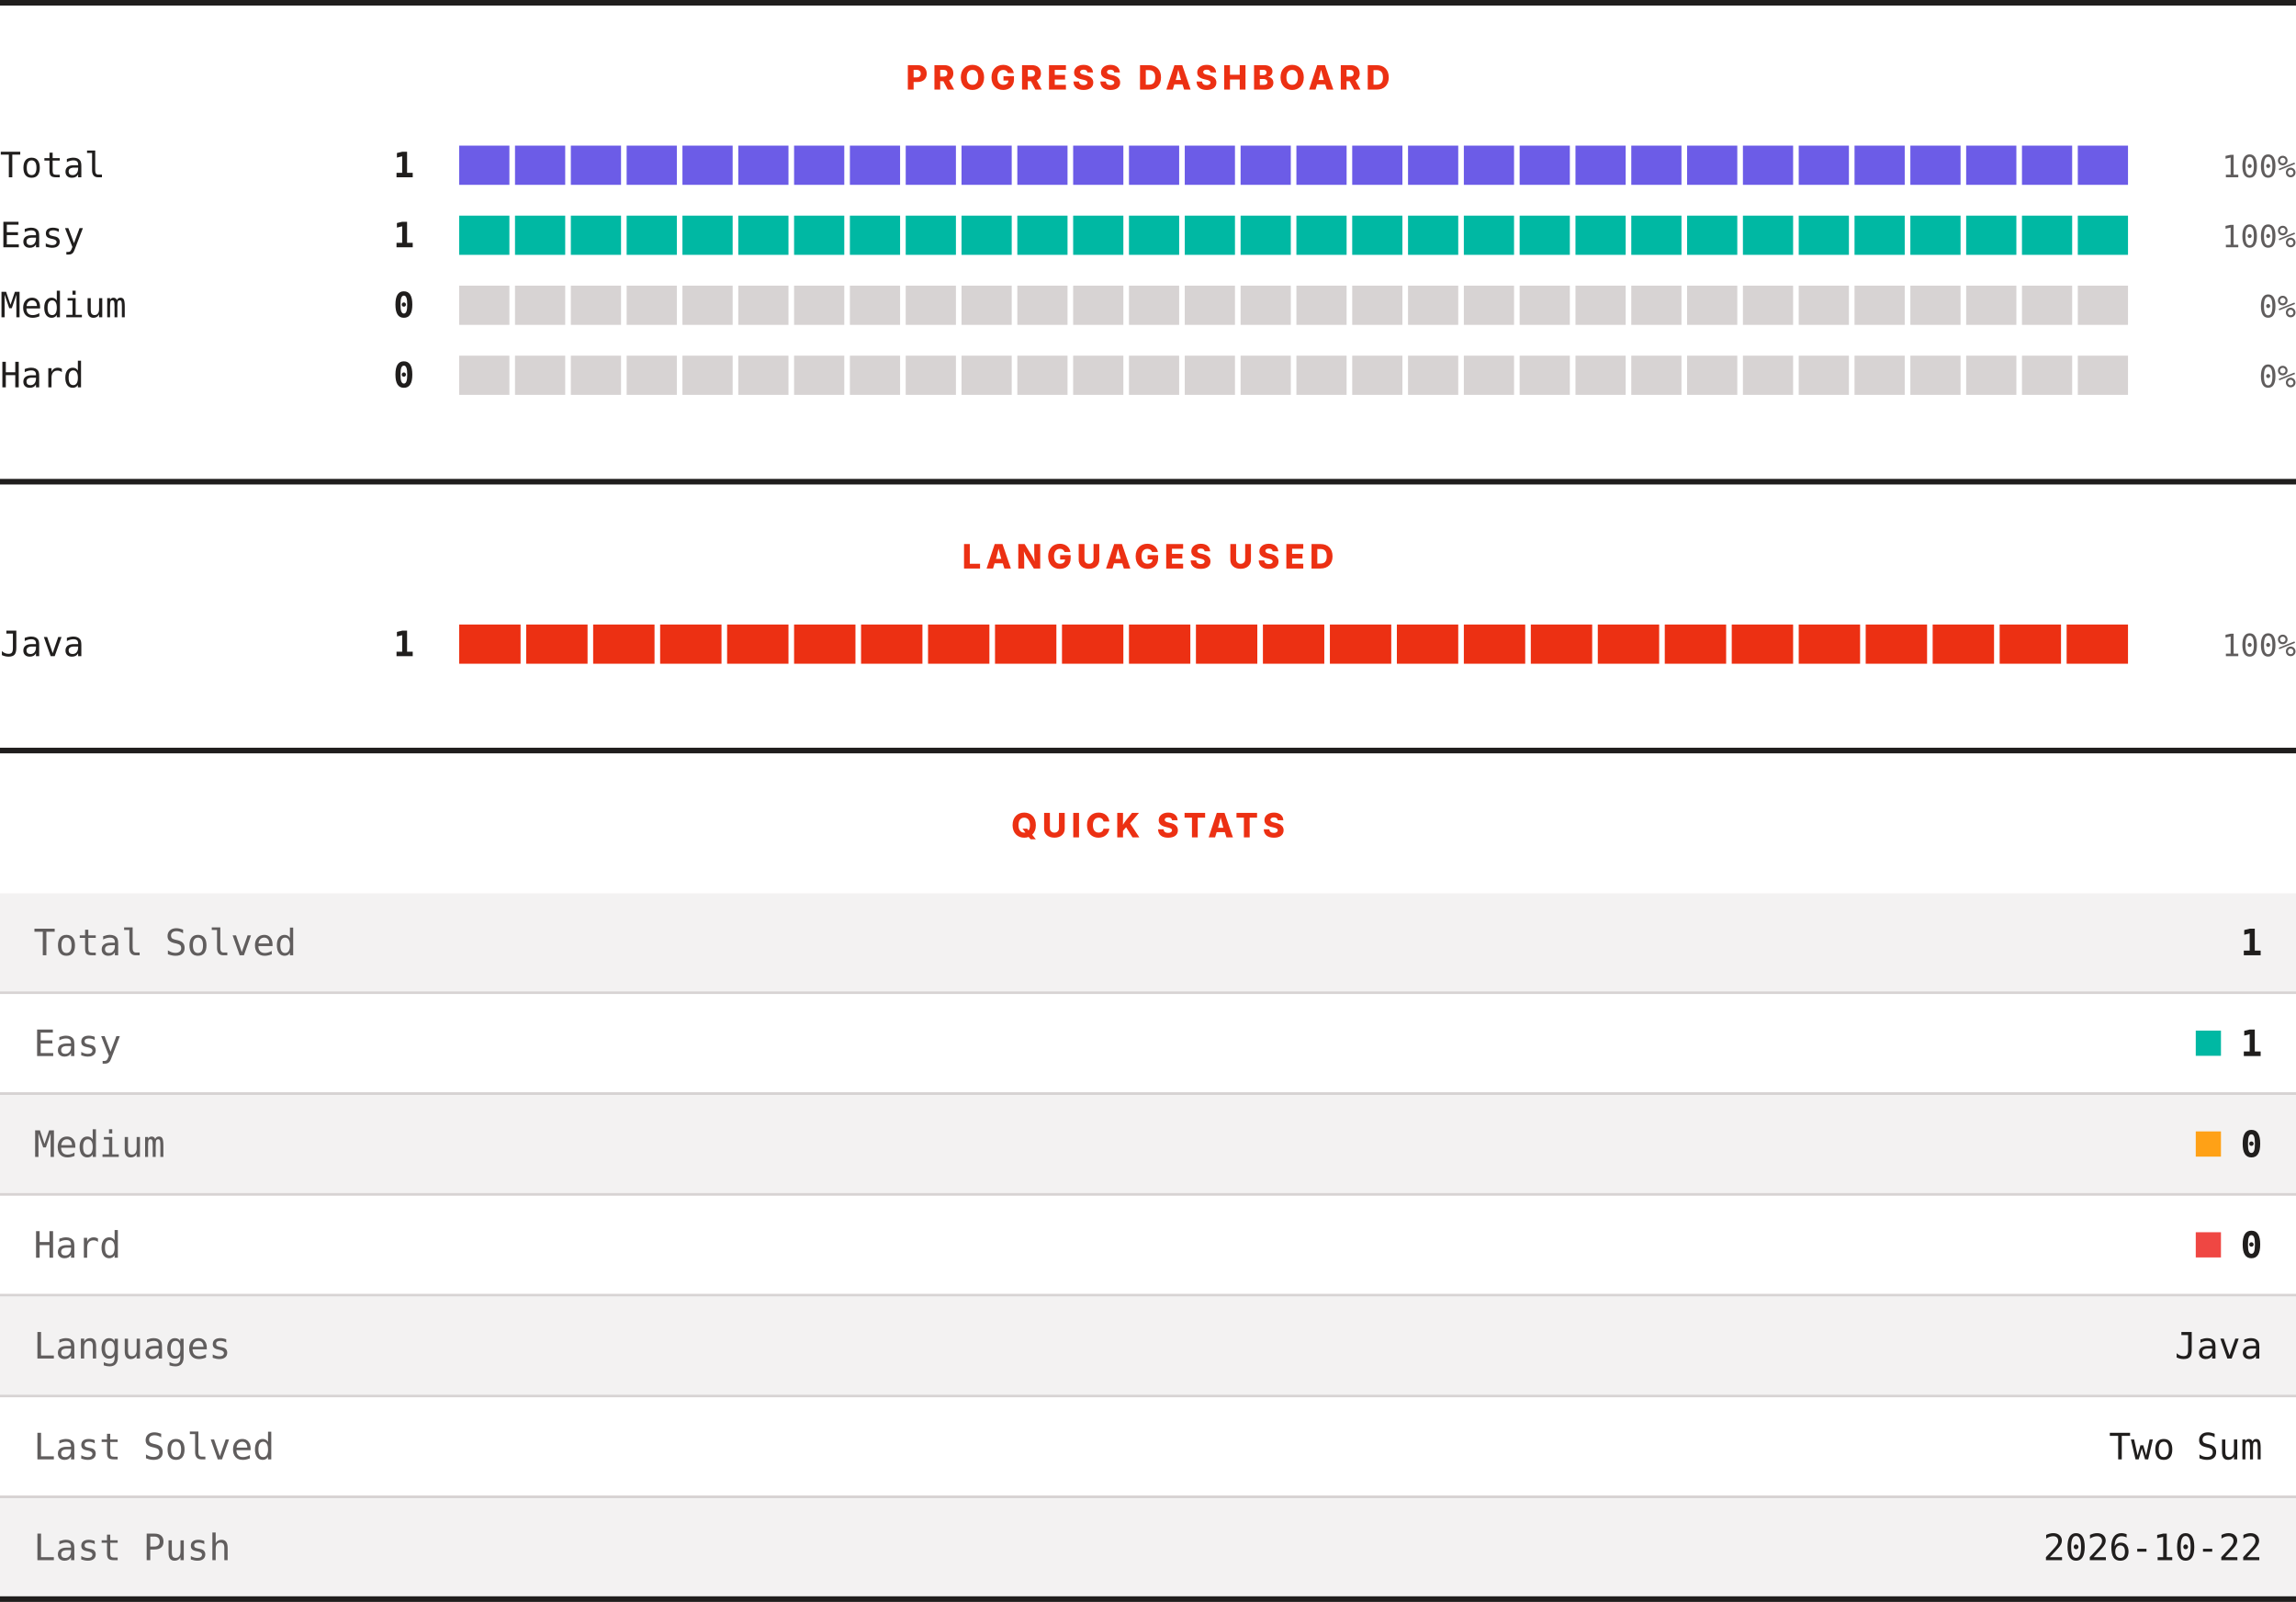
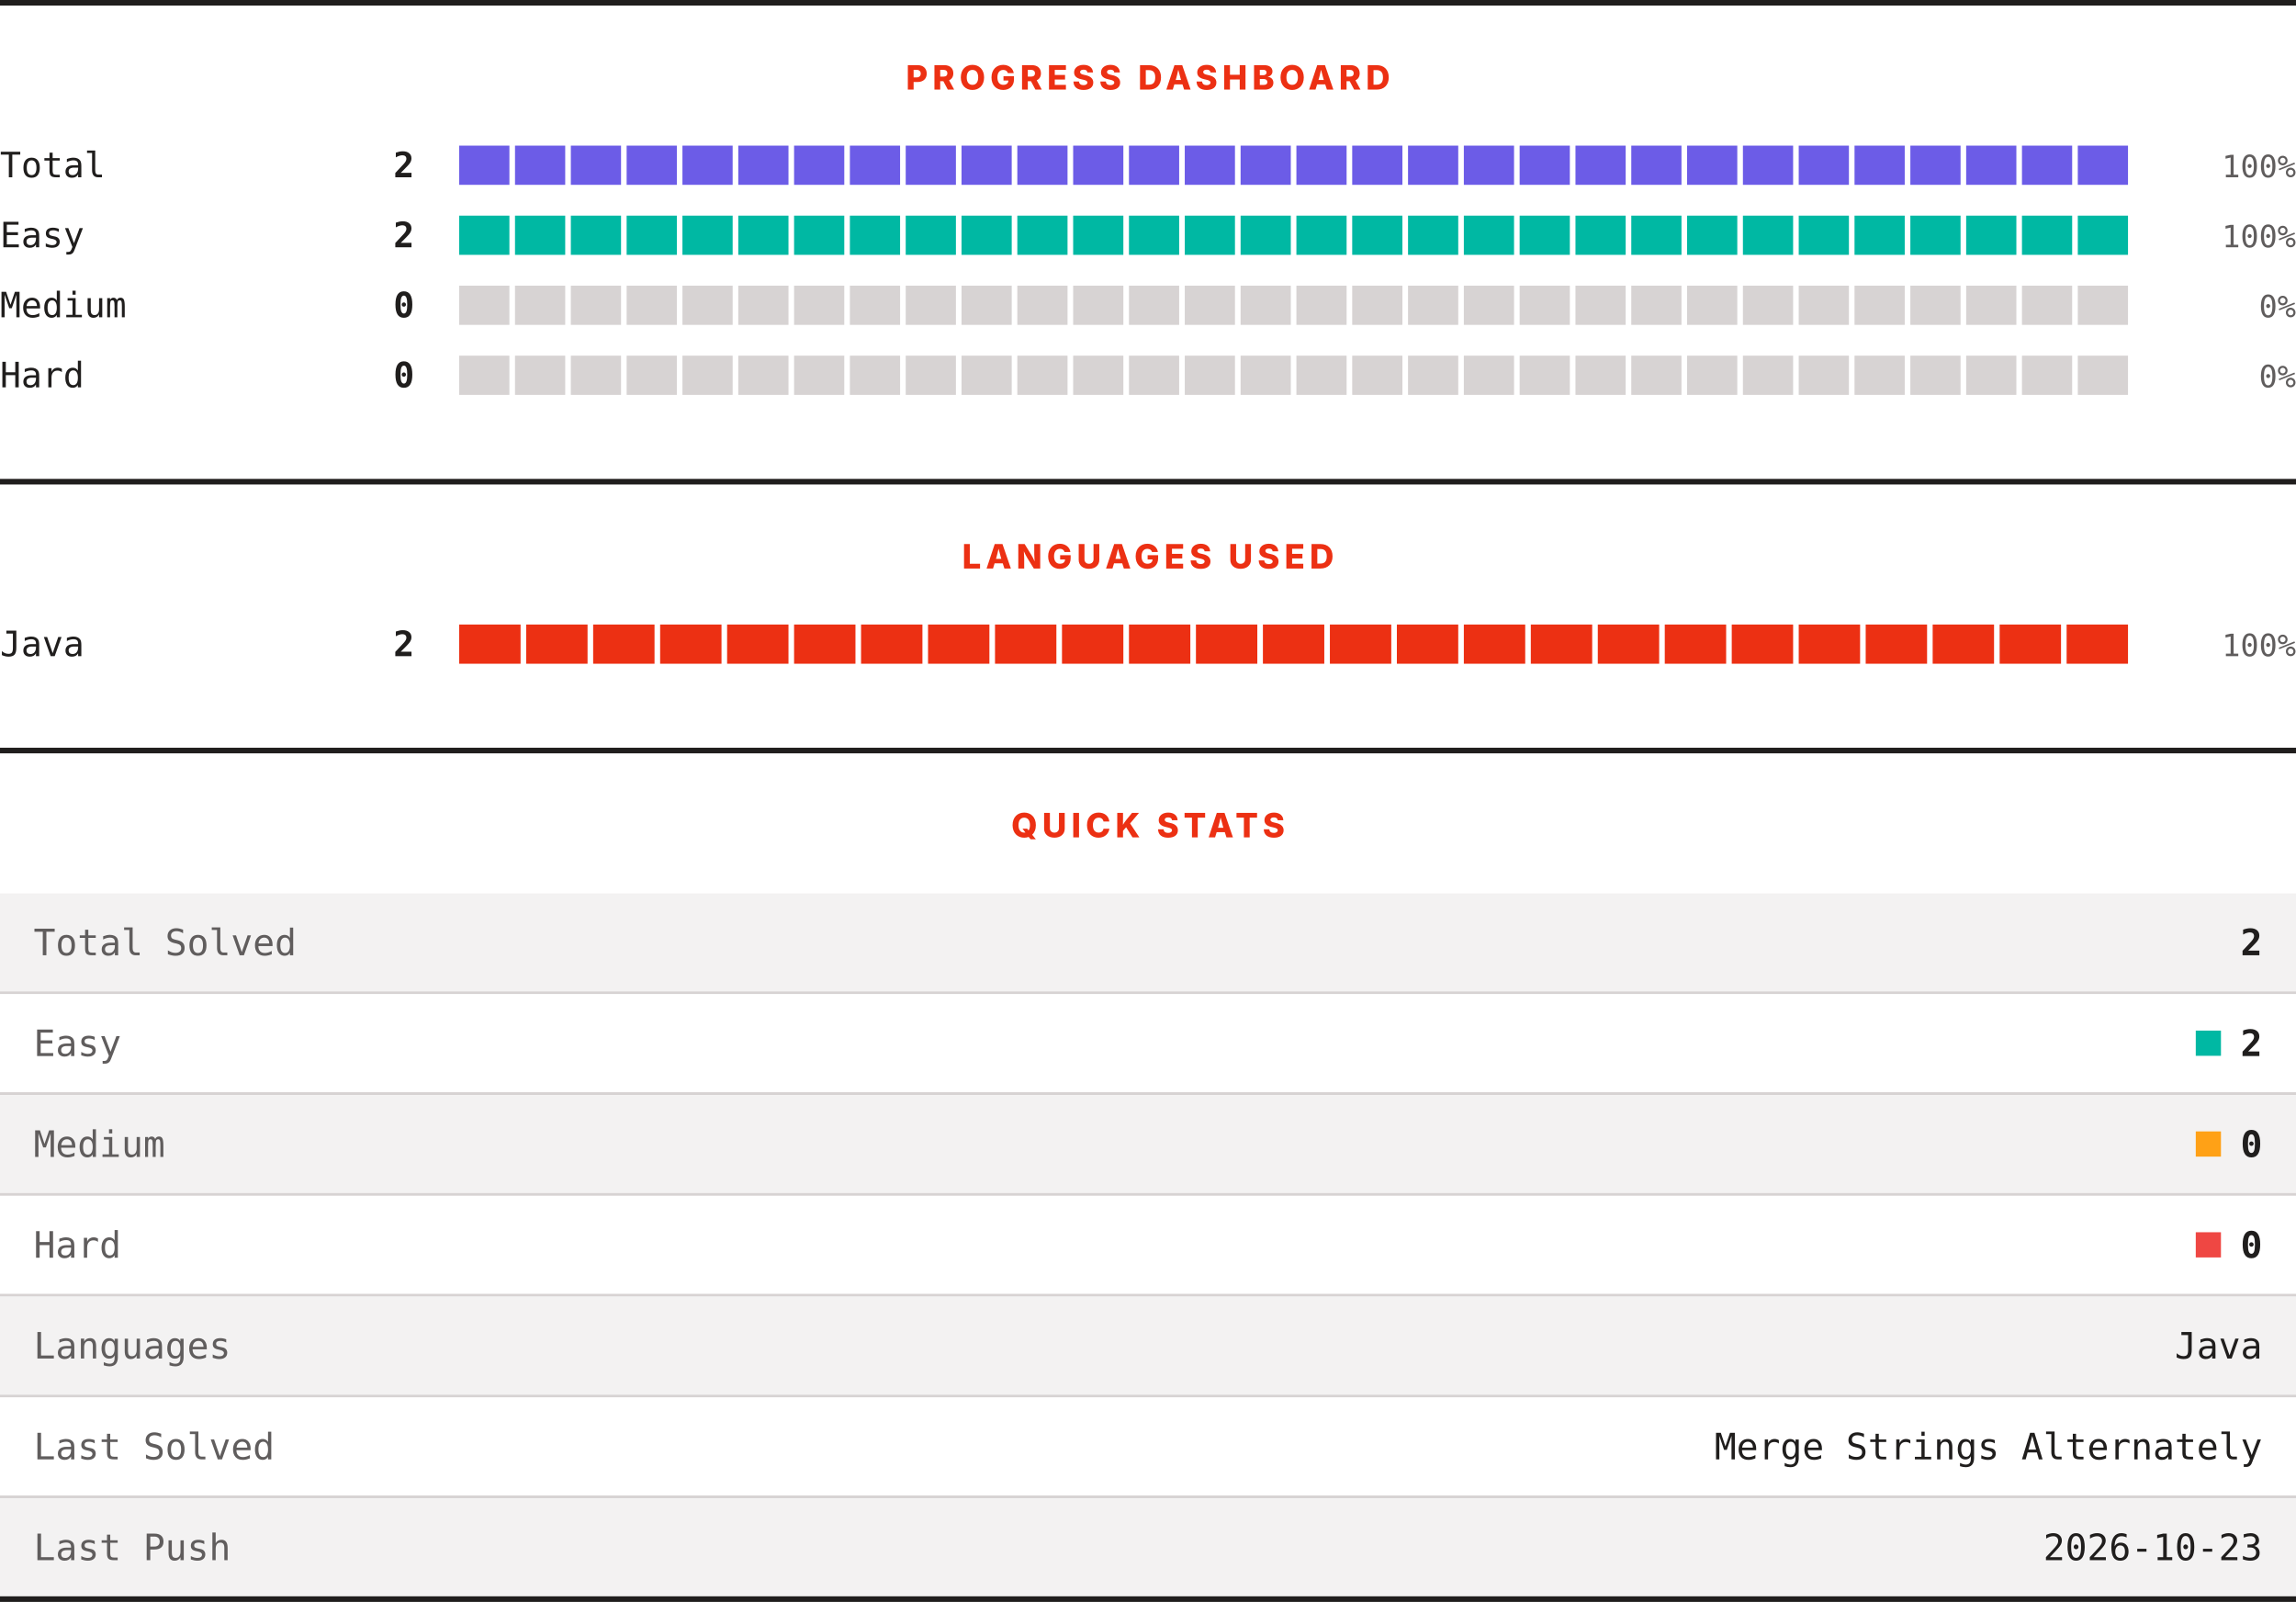
<svg xmlns="http://www.w3.org/2000/svg" width="820" height="572" viewBox="0 0 820 572" role="img" aria-label="LeetCode progress, languages and quick stats">
  <rect width="820" height="572" fill="#ffffff" />
  <rect x="0" y="0" width="820" height="2" fill="#201e1d" />
  <text x="410" y="32" text-anchor="middle" font-family="Archivo, system-ui, -apple-system, Segoe UI, sans-serif" font-size="12" font-weight="800" letter-spacing="1.68" fill="#ec3013">PROGRESS DASHBOARD</text>
  <text x="0" y="63.3" font-family="ui-monospace, SFMono-Regular, Menlo, Consolas, monospace" font-size="12.5" fill="#201e1d">Total</text>
-   <text x="148" y="63.3" text-anchor="end" font-family="ui-monospace, SFMono-Regular, Menlo, Consolas, monospace" font-size="12.5" font-weight="700" fill="#201e1d">1</text>
+   <text x="148" y="63.3" text-anchor="end" font-family="ui-monospace, SFMono-Regular, Menlo, Consolas, monospace" font-size="12.5" font-weight="700" fill="#201e1d">2</text>
  <rect x="164.00" y="52" width="17.93" height="14" fill="#6c5ce7" />
  <rect x="183.93" y="52" width="17.93" height="14" fill="#6c5ce7" />
  <rect x="203.87" y="52" width="17.93" height="14" fill="#6c5ce7" />
  <rect x="223.80" y="52" width="17.93" height="14" fill="#6c5ce7" />
  <rect x="243.73" y="52" width="17.93" height="14" fill="#6c5ce7" />
  <rect x="263.67" y="52" width="17.93" height="14" fill="#6c5ce7" />
  <rect x="283.60" y="52" width="17.93" height="14" fill="#6c5ce7" />
  <rect x="303.53" y="52" width="17.93" height="14" fill="#6c5ce7" />
  <rect x="323.47" y="52" width="17.93" height="14" fill="#6c5ce7" />
  <rect x="343.40" y="52" width="17.93" height="14" fill="#6c5ce7" />
  <rect x="363.33" y="52" width="17.93" height="14" fill="#6c5ce7" />
  <rect x="383.27" y="52" width="17.93" height="14" fill="#6c5ce7" />
  <rect x="403.20" y="52" width="17.93" height="14" fill="#6c5ce7" />
  <rect x="423.13" y="52" width="17.93" height="14" fill="#6c5ce7" />
  <rect x="443.07" y="52" width="17.93" height="14" fill="#6c5ce7" />
  <rect x="463.00" y="52" width="17.93" height="14" fill="#6c5ce7" />
  <rect x="482.93" y="52" width="17.93" height="14" fill="#6c5ce7" />
  <rect x="502.87" y="52" width="17.93" height="14" fill="#6c5ce7" />
  <rect x="522.80" y="52" width="17.93" height="14" fill="#6c5ce7" />
  <rect x="542.73" y="52" width="17.93" height="14" fill="#6c5ce7" />
  <rect x="562.67" y="52" width="17.93" height="14" fill="#6c5ce7" />
  <rect x="582.60" y="52" width="17.93" height="14" fill="#6c5ce7" />
  <rect x="602.53" y="52" width="17.93" height="14" fill="#6c5ce7" />
  <rect x="622.47" y="52" width="17.93" height="14" fill="#6c5ce7" />
  <rect x="642.40" y="52" width="17.93" height="14" fill="#6c5ce7" />
  <rect x="662.33" y="52" width="17.93" height="14" fill="#6c5ce7" />
  <rect x="682.27" y="52" width="17.93" height="14" fill="#6c5ce7" />
  <rect x="702.20" y="52" width="17.93" height="14" fill="#6c5ce7" />
  <rect x="722.13" y="52" width="17.93" height="14" fill="#6c5ce7" />
  <rect x="742.07" y="52" width="17.93" height="14" fill="#6c5ce7" />
  <text x="820" y="63.3" text-anchor="end" font-family="ui-monospace, SFMono-Regular, Menlo, Consolas, monospace" font-size="11" fill="#605d5d">100%</text>
  <text x="0" y="88.3" font-family="ui-monospace, SFMono-Regular, Menlo, Consolas, monospace" font-size="12.5" fill="#201e1d">Easy</text>
-   <text x="148" y="88.3" text-anchor="end" font-family="ui-monospace, SFMono-Regular, Menlo, Consolas, monospace" font-size="12.5" font-weight="700" fill="#201e1d">1</text>
+   <text x="148" y="88.3" text-anchor="end" font-family="ui-monospace, SFMono-Regular, Menlo, Consolas, monospace" font-size="12.5" font-weight="700" fill="#201e1d">2</text>
  <rect x="164.00" y="77" width="17.93" height="14" fill="#00b8a3" />
  <rect x="183.93" y="77" width="17.93" height="14" fill="#00b8a3" />
  <rect x="203.87" y="77" width="17.93" height="14" fill="#00b8a3" />
  <rect x="223.80" y="77" width="17.93" height="14" fill="#00b8a3" />
  <rect x="243.73" y="77" width="17.93" height="14" fill="#00b8a3" />
  <rect x="263.67" y="77" width="17.93" height="14" fill="#00b8a3" />
  <rect x="283.60" y="77" width="17.93" height="14" fill="#00b8a3" />
  <rect x="303.53" y="77" width="17.93" height="14" fill="#00b8a3" />
  <rect x="323.47" y="77" width="17.93" height="14" fill="#00b8a3" />
  <rect x="343.40" y="77" width="17.93" height="14" fill="#00b8a3" />
  <rect x="363.33" y="77" width="17.93" height="14" fill="#00b8a3" />
  <rect x="383.27" y="77" width="17.93" height="14" fill="#00b8a3" />
  <rect x="403.20" y="77" width="17.93" height="14" fill="#00b8a3" />
  <rect x="423.13" y="77" width="17.93" height="14" fill="#00b8a3" />
  <rect x="443.07" y="77" width="17.93" height="14" fill="#00b8a3" />
  <rect x="463.00" y="77" width="17.93" height="14" fill="#00b8a3" />
  <rect x="482.93" y="77" width="17.93" height="14" fill="#00b8a3" />
  <rect x="502.87" y="77" width="17.93" height="14" fill="#00b8a3" />
  <rect x="522.80" y="77" width="17.93" height="14" fill="#00b8a3" />
  <rect x="542.73" y="77" width="17.93" height="14" fill="#00b8a3" />
  <rect x="562.67" y="77" width="17.93" height="14" fill="#00b8a3" />
  <rect x="582.60" y="77" width="17.93" height="14" fill="#00b8a3" />
  <rect x="602.53" y="77" width="17.93" height="14" fill="#00b8a3" />
  <rect x="622.47" y="77" width="17.93" height="14" fill="#00b8a3" />
  <rect x="642.40" y="77" width="17.93" height="14" fill="#00b8a3" />
  <rect x="662.33" y="77" width="17.93" height="14" fill="#00b8a3" />
  <rect x="682.27" y="77" width="17.93" height="14" fill="#00b8a3" />
  <rect x="702.20" y="77" width="17.93" height="14" fill="#00b8a3" />
  <rect x="722.13" y="77" width="17.93" height="14" fill="#00b8a3" />
  <rect x="742.07" y="77" width="17.93" height="14" fill="#00b8a3" />
  <text x="820" y="88.3" text-anchor="end" font-family="ui-monospace, SFMono-Regular, Menlo, Consolas, monospace" font-size="11" fill="#605d5d">100%</text>
  <text x="0" y="113.3" font-family="ui-monospace, SFMono-Regular, Menlo, Consolas, monospace" font-size="12.5" fill="#201e1d">Medium</text>
  <text x="148" y="113.3" text-anchor="end" font-family="ui-monospace, SFMono-Regular, Menlo, Consolas, monospace" font-size="12.5" font-weight="700" fill="#201e1d">0</text>
  <rect x="164.00" y="102" width="17.93" height="14" fill="#d7d3d3" />
  <rect x="183.93" y="102" width="17.93" height="14" fill="#d7d3d3" />
  <rect x="203.87" y="102" width="17.93" height="14" fill="#d7d3d3" />
  <rect x="223.80" y="102" width="17.93" height="14" fill="#d7d3d3" />
  <rect x="243.73" y="102" width="17.93" height="14" fill="#d7d3d3" />
  <rect x="263.67" y="102" width="17.93" height="14" fill="#d7d3d3" />
  <rect x="283.60" y="102" width="17.93" height="14" fill="#d7d3d3" />
  <rect x="303.53" y="102" width="17.93" height="14" fill="#d7d3d3" />
  <rect x="323.47" y="102" width="17.93" height="14" fill="#d7d3d3" />
  <rect x="343.40" y="102" width="17.93" height="14" fill="#d7d3d3" />
  <rect x="363.33" y="102" width="17.93" height="14" fill="#d7d3d3" />
  <rect x="383.27" y="102" width="17.93" height="14" fill="#d7d3d3" />
  <rect x="403.20" y="102" width="17.93" height="14" fill="#d7d3d3" />
  <rect x="423.13" y="102" width="17.93" height="14" fill="#d7d3d3" />
  <rect x="443.07" y="102" width="17.93" height="14" fill="#d7d3d3" />
  <rect x="463.00" y="102" width="17.93" height="14" fill="#d7d3d3" />
  <rect x="482.93" y="102" width="17.93" height="14" fill="#d7d3d3" />
  <rect x="502.87" y="102" width="17.93" height="14" fill="#d7d3d3" />
  <rect x="522.80" y="102" width="17.93" height="14" fill="#d7d3d3" />
  <rect x="542.73" y="102" width="17.93" height="14" fill="#d7d3d3" />
  <rect x="562.67" y="102" width="17.93" height="14" fill="#d7d3d3" />
  <rect x="582.60" y="102" width="17.93" height="14" fill="#d7d3d3" />
  <rect x="602.53" y="102" width="17.93" height="14" fill="#d7d3d3" />
  <rect x="622.47" y="102" width="17.93" height="14" fill="#d7d3d3" />
  <rect x="642.40" y="102" width="17.93" height="14" fill="#d7d3d3" />
  <rect x="662.33" y="102" width="17.93" height="14" fill="#d7d3d3" />
  <rect x="682.27" y="102" width="17.93" height="14" fill="#d7d3d3" />
  <rect x="702.20" y="102" width="17.93" height="14" fill="#d7d3d3" />
  <rect x="722.13" y="102" width="17.93" height="14" fill="#d7d3d3" />
  <rect x="742.07" y="102" width="17.93" height="14" fill="#d7d3d3" />
  <text x="820" y="113.3" text-anchor="end" font-family="ui-monospace, SFMono-Regular, Menlo, Consolas, monospace" font-size="11" fill="#605d5d">0%</text>
  <text x="0" y="138.3" font-family="ui-monospace, SFMono-Regular, Menlo, Consolas, monospace" font-size="12.5" fill="#201e1d">Hard</text>
  <text x="148" y="138.3" text-anchor="end" font-family="ui-monospace, SFMono-Regular, Menlo, Consolas, monospace" font-size="12.5" font-weight="700" fill="#201e1d">0</text>
  <rect x="164.00" y="127" width="17.93" height="14" fill="#d7d3d3" />
  <rect x="183.93" y="127" width="17.93" height="14" fill="#d7d3d3" />
  <rect x="203.87" y="127" width="17.93" height="14" fill="#d7d3d3" />
  <rect x="223.80" y="127" width="17.93" height="14" fill="#d7d3d3" />
  <rect x="243.73" y="127" width="17.93" height="14" fill="#d7d3d3" />
  <rect x="263.67" y="127" width="17.93" height="14" fill="#d7d3d3" />
  <rect x="283.60" y="127" width="17.93" height="14" fill="#d7d3d3" />
  <rect x="303.53" y="127" width="17.93" height="14" fill="#d7d3d3" />
  <rect x="323.47" y="127" width="17.93" height="14" fill="#d7d3d3" />
  <rect x="343.40" y="127" width="17.93" height="14" fill="#d7d3d3" />
  <rect x="363.33" y="127" width="17.93" height="14" fill="#d7d3d3" />
  <rect x="383.27" y="127" width="17.93" height="14" fill="#d7d3d3" />
  <rect x="403.20" y="127" width="17.93" height="14" fill="#d7d3d3" />
  <rect x="423.13" y="127" width="17.93" height="14" fill="#d7d3d3" />
  <rect x="443.07" y="127" width="17.93" height="14" fill="#d7d3d3" />
  <rect x="463.00" y="127" width="17.93" height="14" fill="#d7d3d3" />
  <rect x="482.93" y="127" width="17.93" height="14" fill="#d7d3d3" />
  <rect x="502.87" y="127" width="17.93" height="14" fill="#d7d3d3" />
  <rect x="522.80" y="127" width="17.93" height="14" fill="#d7d3d3" />
  <rect x="542.73" y="127" width="17.93" height="14" fill="#d7d3d3" />
  <rect x="562.67" y="127" width="17.93" height="14" fill="#d7d3d3" />
  <rect x="582.60" y="127" width="17.93" height="14" fill="#d7d3d3" />
  <rect x="602.53" y="127" width="17.93" height="14" fill="#d7d3d3" />
  <rect x="622.47" y="127" width="17.93" height="14" fill="#d7d3d3" />
  <rect x="642.40" y="127" width="17.93" height="14" fill="#d7d3d3" />
  <rect x="662.33" y="127" width="17.93" height="14" fill="#d7d3d3" />
  <rect x="682.27" y="127" width="17.93" height="14" fill="#d7d3d3" />
  <rect x="702.20" y="127" width="17.93" height="14" fill="#d7d3d3" />
  <rect x="722.13" y="127" width="17.93" height="14" fill="#d7d3d3" />
  <rect x="742.07" y="127" width="17.93" height="14" fill="#d7d3d3" />
  <text x="820" y="138.3" text-anchor="end" font-family="ui-monospace, SFMono-Regular, Menlo, Consolas, monospace" font-size="11" fill="#605d5d">0%</text>
  <rect x="0" y="171" width="820" height="2" fill="#201e1d" />
  <text x="410" y="203" text-anchor="middle" font-family="Archivo, system-ui, -apple-system, Segoe UI, sans-serif" font-size="12" font-weight="800" letter-spacing="1.68" fill="#ec3013">LANGUAGES USED</text>
  <text x="0" y="234.3" font-family="ui-monospace, SFMono-Regular, Menlo, Consolas, monospace" font-size="12.5" fill="#201e1d">Java</text>
-   <text x="148" y="234.3" text-anchor="end" font-family="ui-monospace, SFMono-Regular, Menlo, Consolas, monospace" font-size="12.5" font-weight="700" fill="#201e1d">1</text>
+   <text x="148" y="234.3" text-anchor="end" font-family="ui-monospace, SFMono-Regular, Menlo, Consolas, monospace" font-size="12.5" font-weight="700" fill="#201e1d">2</text>
  <rect x="164.00" y="223" width="21.92" height="14" fill="#ec3013" />
  <rect x="187.92" y="223" width="21.92" height="14" fill="#ec3013" />
  <rect x="211.84" y="223" width="21.92" height="14" fill="#ec3013" />
  <rect x="235.76" y="223" width="21.92" height="14" fill="#ec3013" />
  <rect x="259.68" y="223" width="21.92" height="14" fill="#ec3013" />
  <rect x="283.60" y="223" width="21.92" height="14" fill="#ec3013" />
  <rect x="307.52" y="223" width="21.92" height="14" fill="#ec3013" />
  <rect x="331.44" y="223" width="21.92" height="14" fill="#ec3013" />
  <rect x="355.36" y="223" width="21.92" height="14" fill="#ec3013" />
  <rect x="379.28" y="223" width="21.92" height="14" fill="#ec3013" />
  <rect x="403.20" y="223" width="21.92" height="14" fill="#ec3013" />
  <rect x="427.12" y="223" width="21.92" height="14" fill="#ec3013" />
  <rect x="451.04" y="223" width="21.92" height="14" fill="#ec3013" />
  <rect x="474.96" y="223" width="21.92" height="14" fill="#ec3013" />
  <rect x="498.88" y="223" width="21.92" height="14" fill="#ec3013" />
  <rect x="522.80" y="223" width="21.92" height="14" fill="#ec3013" />
  <rect x="546.72" y="223" width="21.92" height="14" fill="#ec3013" />
  <rect x="570.64" y="223" width="21.92" height="14" fill="#ec3013" />
  <rect x="594.56" y="223" width="21.92" height="14" fill="#ec3013" />
  <rect x="618.48" y="223" width="21.92" height="14" fill="#ec3013" />
  <rect x="642.40" y="223" width="21.92" height="14" fill="#ec3013" />
  <rect x="666.32" y="223" width="21.92" height="14" fill="#ec3013" />
  <rect x="690.24" y="223" width="21.92" height="14" fill="#ec3013" />
  <rect x="714.16" y="223" width="21.92" height="14" fill="#ec3013" />
  <rect x="738.08" y="223" width="21.92" height="14" fill="#ec3013" />
  <text x="820" y="234.3" text-anchor="end" font-family="ui-monospace, SFMono-Regular, Menlo, Consolas, monospace" font-size="11" fill="#605d5d">100%</text>
  <rect x="0" y="267" width="820" height="2" fill="#201e1d" />
  <text x="410" y="299" text-anchor="middle" font-family="Archivo, system-ui, -apple-system, Segoe UI, sans-serif" font-size="12" font-weight="800" letter-spacing="1.68" fill="#ec3013">QUICK STATS</text>
  <rect x="0" y="319" width="820" height="35" fill="#f3f2f2" />
  <text x="12" y="341.1" font-family="ui-monospace, SFMono-Regular, Menlo, Consolas, monospace" font-size="13" fill="#605d5d">Total Solved</text>
-   <text x="808" y="341.1" text-anchor="end" font-family="ui-monospace, SFMono-Regular, Menlo, Consolas, monospace" font-size="13" font-weight="700" fill="#201e1d">1</text>
+   <text x="808" y="341.1" text-anchor="end" font-family="ui-monospace, SFMono-Regular, Menlo, Consolas, monospace" font-size="13" font-weight="700" fill="#201e1d">2</text>
  <rect x="0" y="354" width="820" height="1" fill="#d7d3d3" />
  <rect x="0" y="355" width="820" height="35" fill="#ffffff" />
  <text x="12" y="377.1" font-family="ui-monospace, SFMono-Regular, Menlo, Consolas, monospace" font-size="13" fill="#605d5d">Easy</text>
  <rect x="784.2" y="368" width="9" height="9" fill="#00b8a3" />
-   <text x="808" y="377.1" text-anchor="end" font-family="ui-monospace, SFMono-Regular, Menlo, Consolas, monospace" font-size="13" font-weight="700" fill="#201e1d">1</text>
+   <text x="808" y="377.1" text-anchor="end" font-family="ui-monospace, SFMono-Regular, Menlo, Consolas, monospace" font-size="13" font-weight="700" fill="#201e1d">2</text>
  <rect x="0" y="390" width="820" height="1" fill="#d7d3d3" />
  <rect x="0" y="391" width="820" height="35" fill="#f3f2f2" />
  <text x="12" y="413.1" font-family="ui-monospace, SFMono-Regular, Menlo, Consolas, monospace" font-size="13" fill="#605d5d">Medium</text>
  <rect x="784.2" y="404" width="9" height="9" fill="#ffa116" />
  <text x="808" y="413.1" text-anchor="end" font-family="ui-monospace, SFMono-Regular, Menlo, Consolas, monospace" font-size="13" font-weight="700" fill="#201e1d">0</text>
  <rect x="0" y="426" width="820" height="1" fill="#d7d3d3" />
  <rect x="0" y="427" width="820" height="35" fill="#ffffff" />
  <text x="12" y="449.1" font-family="ui-monospace, SFMono-Regular, Menlo, Consolas, monospace" font-size="13" fill="#605d5d">Hard</text>
  <rect x="784.2" y="440" width="9" height="9" fill="#ef4743" />
  <text x="808" y="449.1" text-anchor="end" font-family="ui-monospace, SFMono-Regular, Menlo, Consolas, monospace" font-size="13" font-weight="700" fill="#201e1d">0</text>
  <rect x="0" y="462" width="820" height="1" fill="#d7d3d3" />
  <rect x="0" y="463" width="820" height="35" fill="#f3f2f2" />
  <text x="12" y="485.1" font-family="ui-monospace, SFMono-Regular, Menlo, Consolas, monospace" font-size="13" fill="#605d5d">Languages</text>
  <text x="808" y="485.1" text-anchor="end" font-family="ui-monospace, SFMono-Regular, Menlo, Consolas, monospace" font-size="13" fill="#201e1d">Java</text>
  <rect x="0" y="498" width="820" height="1" fill="#d7d3d3" />
  <rect x="0" y="499" width="820" height="35" fill="#ffffff" />
  <text x="12" y="521.1" font-family="ui-monospace, SFMono-Regular, Menlo, Consolas, monospace" font-size="13" fill="#605d5d">Last Solved</text>
-   <text x="808" y="521.1" text-anchor="end" font-family="ui-monospace, SFMono-Regular, Menlo, Consolas, monospace" font-size="13" fill="#201e1d">Two Sum</text>
+   <text x="808" y="521.1" text-anchor="end" font-family="ui-monospace, SFMono-Regular, Menlo, Consolas, monospace" font-size="13" fill="#201e1d">Merge Strings Alternately</text>
  <rect x="0" y="534" width="820" height="1" fill="#d7d3d3" />
  <rect x="0" y="535" width="820" height="35" fill="#f3f2f2" />
  <text x="12" y="557.1" font-family="ui-monospace, SFMono-Regular, Menlo, Consolas, monospace" font-size="13" fill="#605d5d">Last Push</text>
-   <text x="808" y="557.1" text-anchor="end" font-family="ui-monospace, SFMono-Regular, Menlo, Consolas, monospace" font-size="13" fill="#201e1d">2026-10-22</text>
+   <text x="808" y="557.1" text-anchor="end" font-family="ui-monospace, SFMono-Regular, Menlo, Consolas, monospace" font-size="13" fill="#201e1d">2026-10-23</text>
  <rect x="0" y="570" width="820" height="2" fill="#201e1d" />
</svg>
